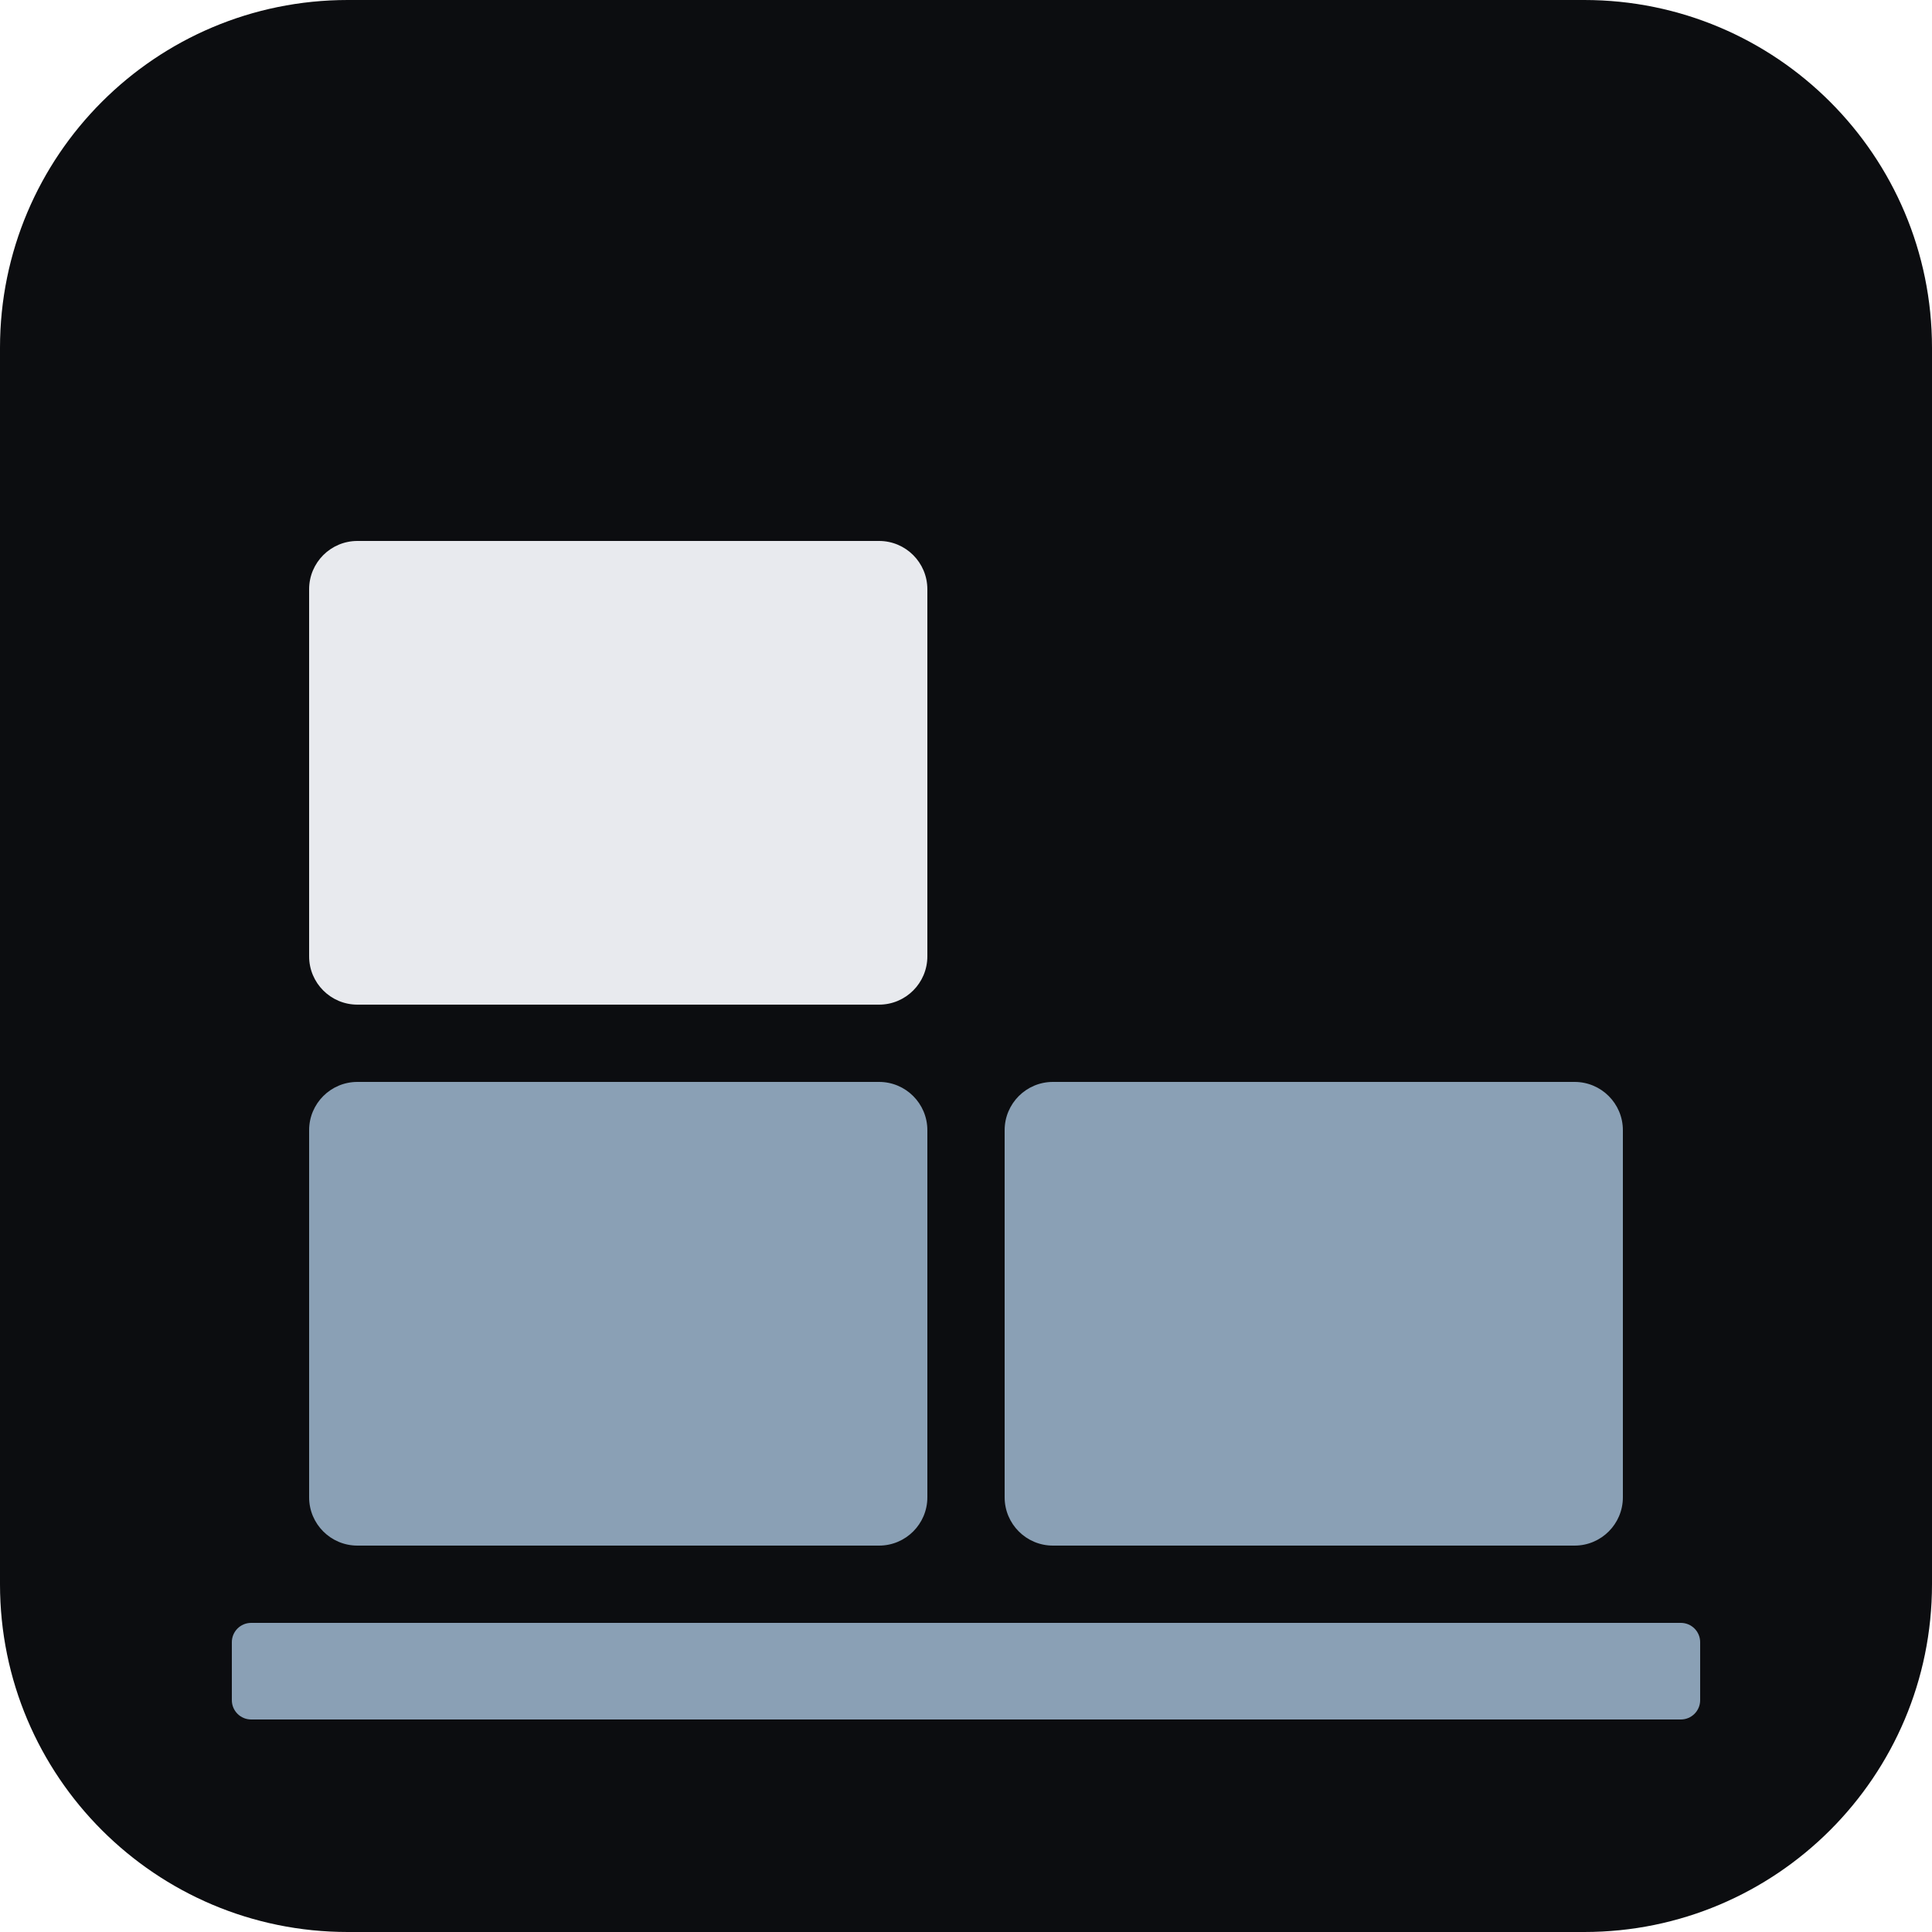
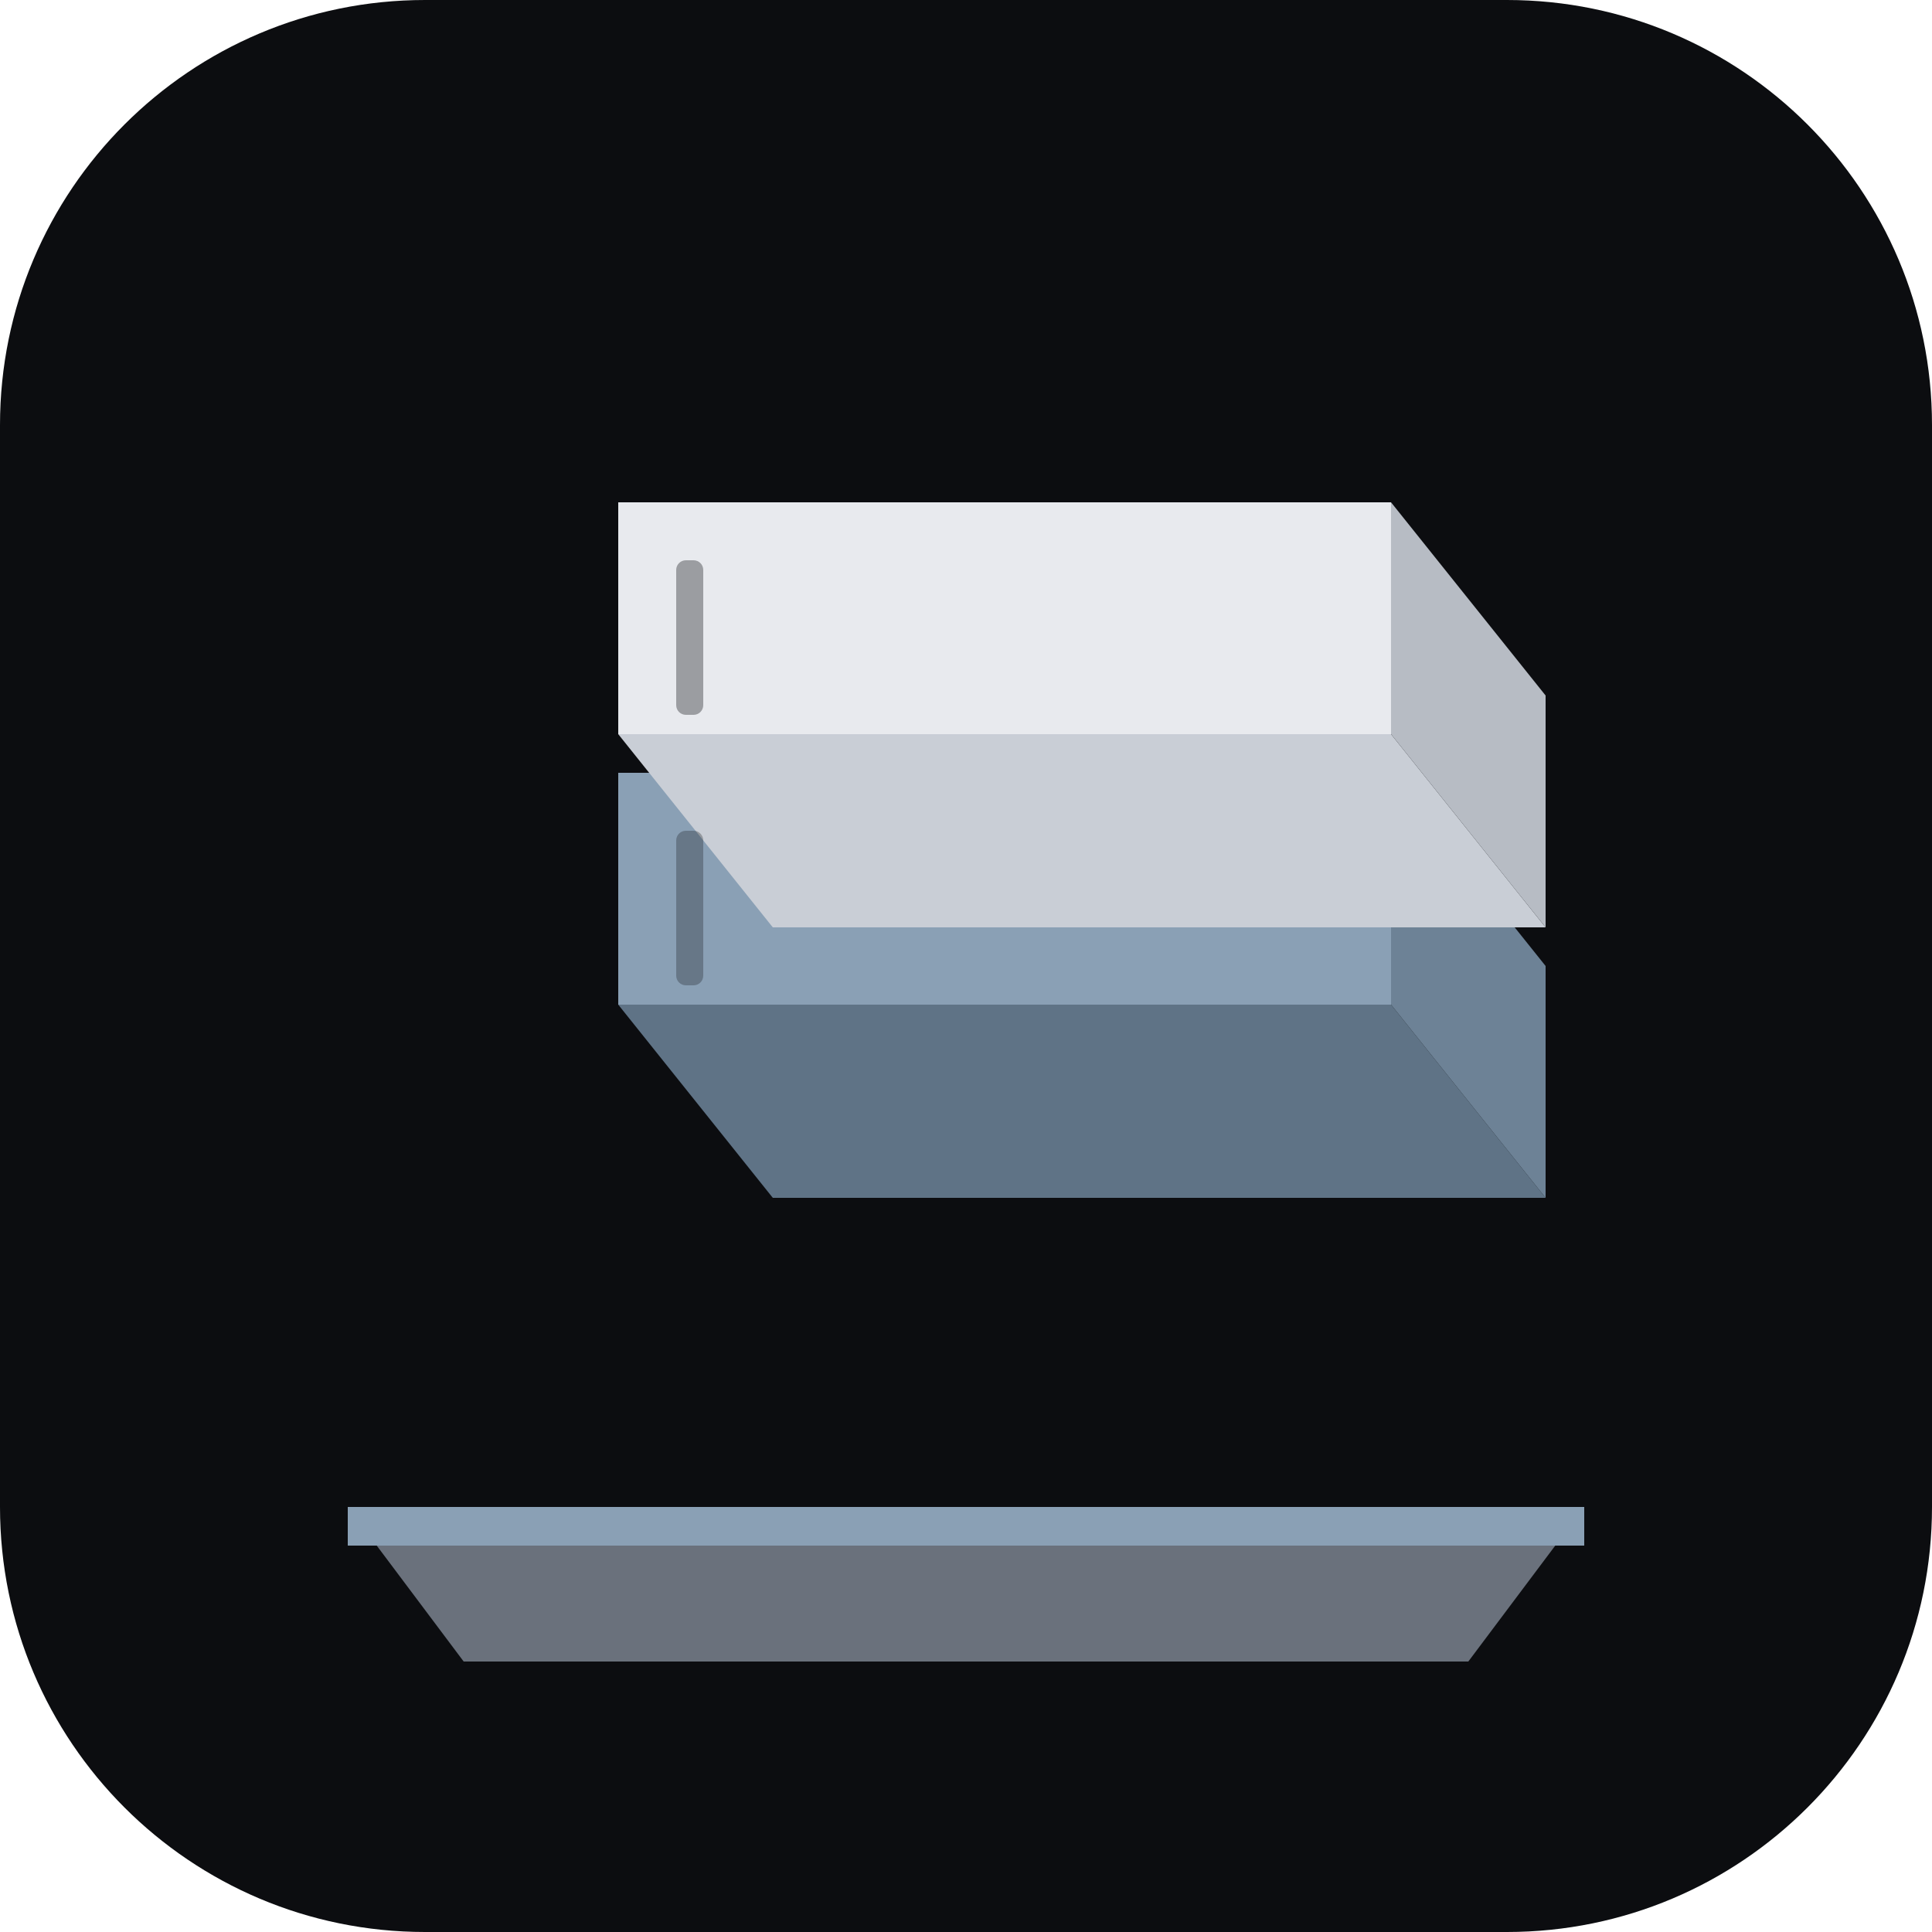
<svg xmlns="http://www.w3.org/2000/svg" viewBox="0 0 100 100">
-   <rect width="100" height="100" rx="18" fill="#0c0d10" />
-   <rect x="12" y="84" width="76" height="5" rx="1" fill="#8aa0b5" />
-   <rect x="16" y="56" width="32" height="24" rx="2.5" fill="#8aa0b5" />
-   <rect x="52" y="56" width="32" height="24" rx="2.5" fill="#8aa0b5" />
-   <rect x="16" y="28" width="32" height="24" rx="2.5" fill="#e8eaee" />
+   <rect width="100" height="100" rx="22" fill="#0c0d10" />
+   <path d="M18 78h64l-6 8H24z" fill="#6a717c" />
+   <path d="M18 78h64v2H18z" fill="#8aa0b5" />
+   <path d="M32 52h40l8 10H40z" fill="#5f7386" />
+   <path d="M32 40h40v12H32z" fill="#8aa0b5" />
+   <path d="M72 40l8 10V62l-8-10z" fill="#6d8296" />
+   <path d="M32 38h40l8 10H40z" fill="#c9ced6" />
+   <path d="M32 26h40v12H32z" fill="#e8eaee" />
+   <path d="M72 26l8 10V48l-8-10z" fill="#b7bcc4" />
+   <rect x="35" y="29" width="1.4" height="8" rx="0.5" fill="#0c0d10" opacity=".35" />
+   <rect x="35" y="43" width="1.4" height="8" rx="0.5" fill="#0c0d10" opacity=".28" />
</svg>
